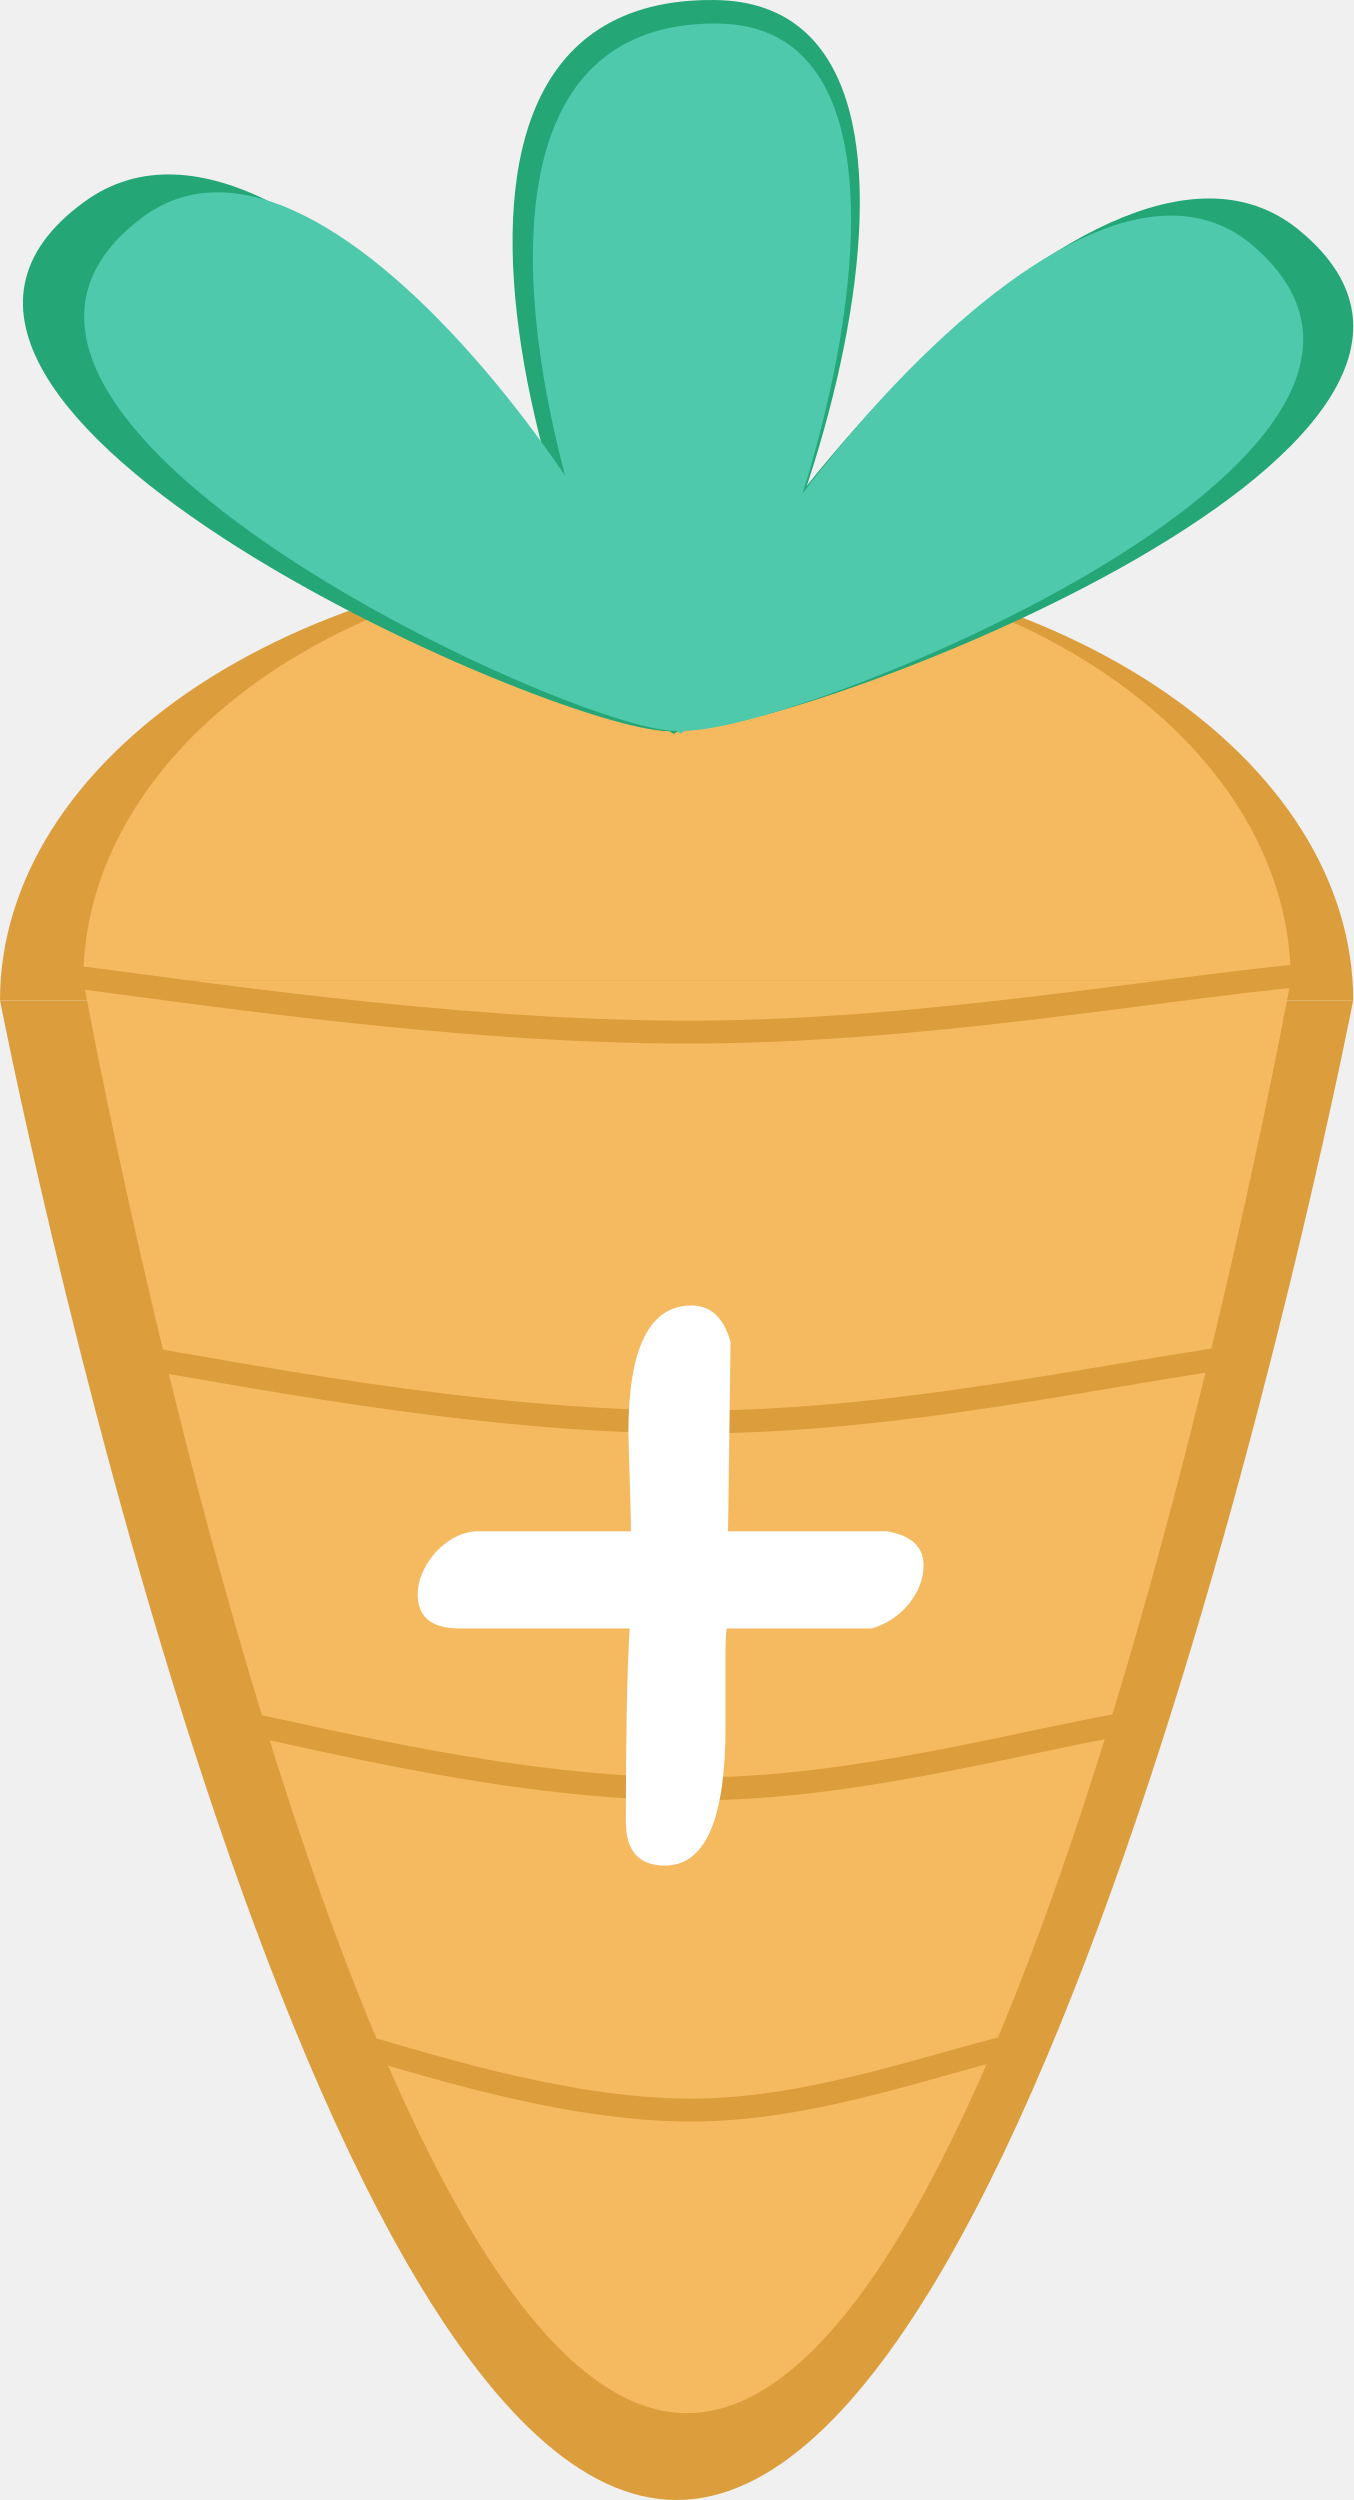
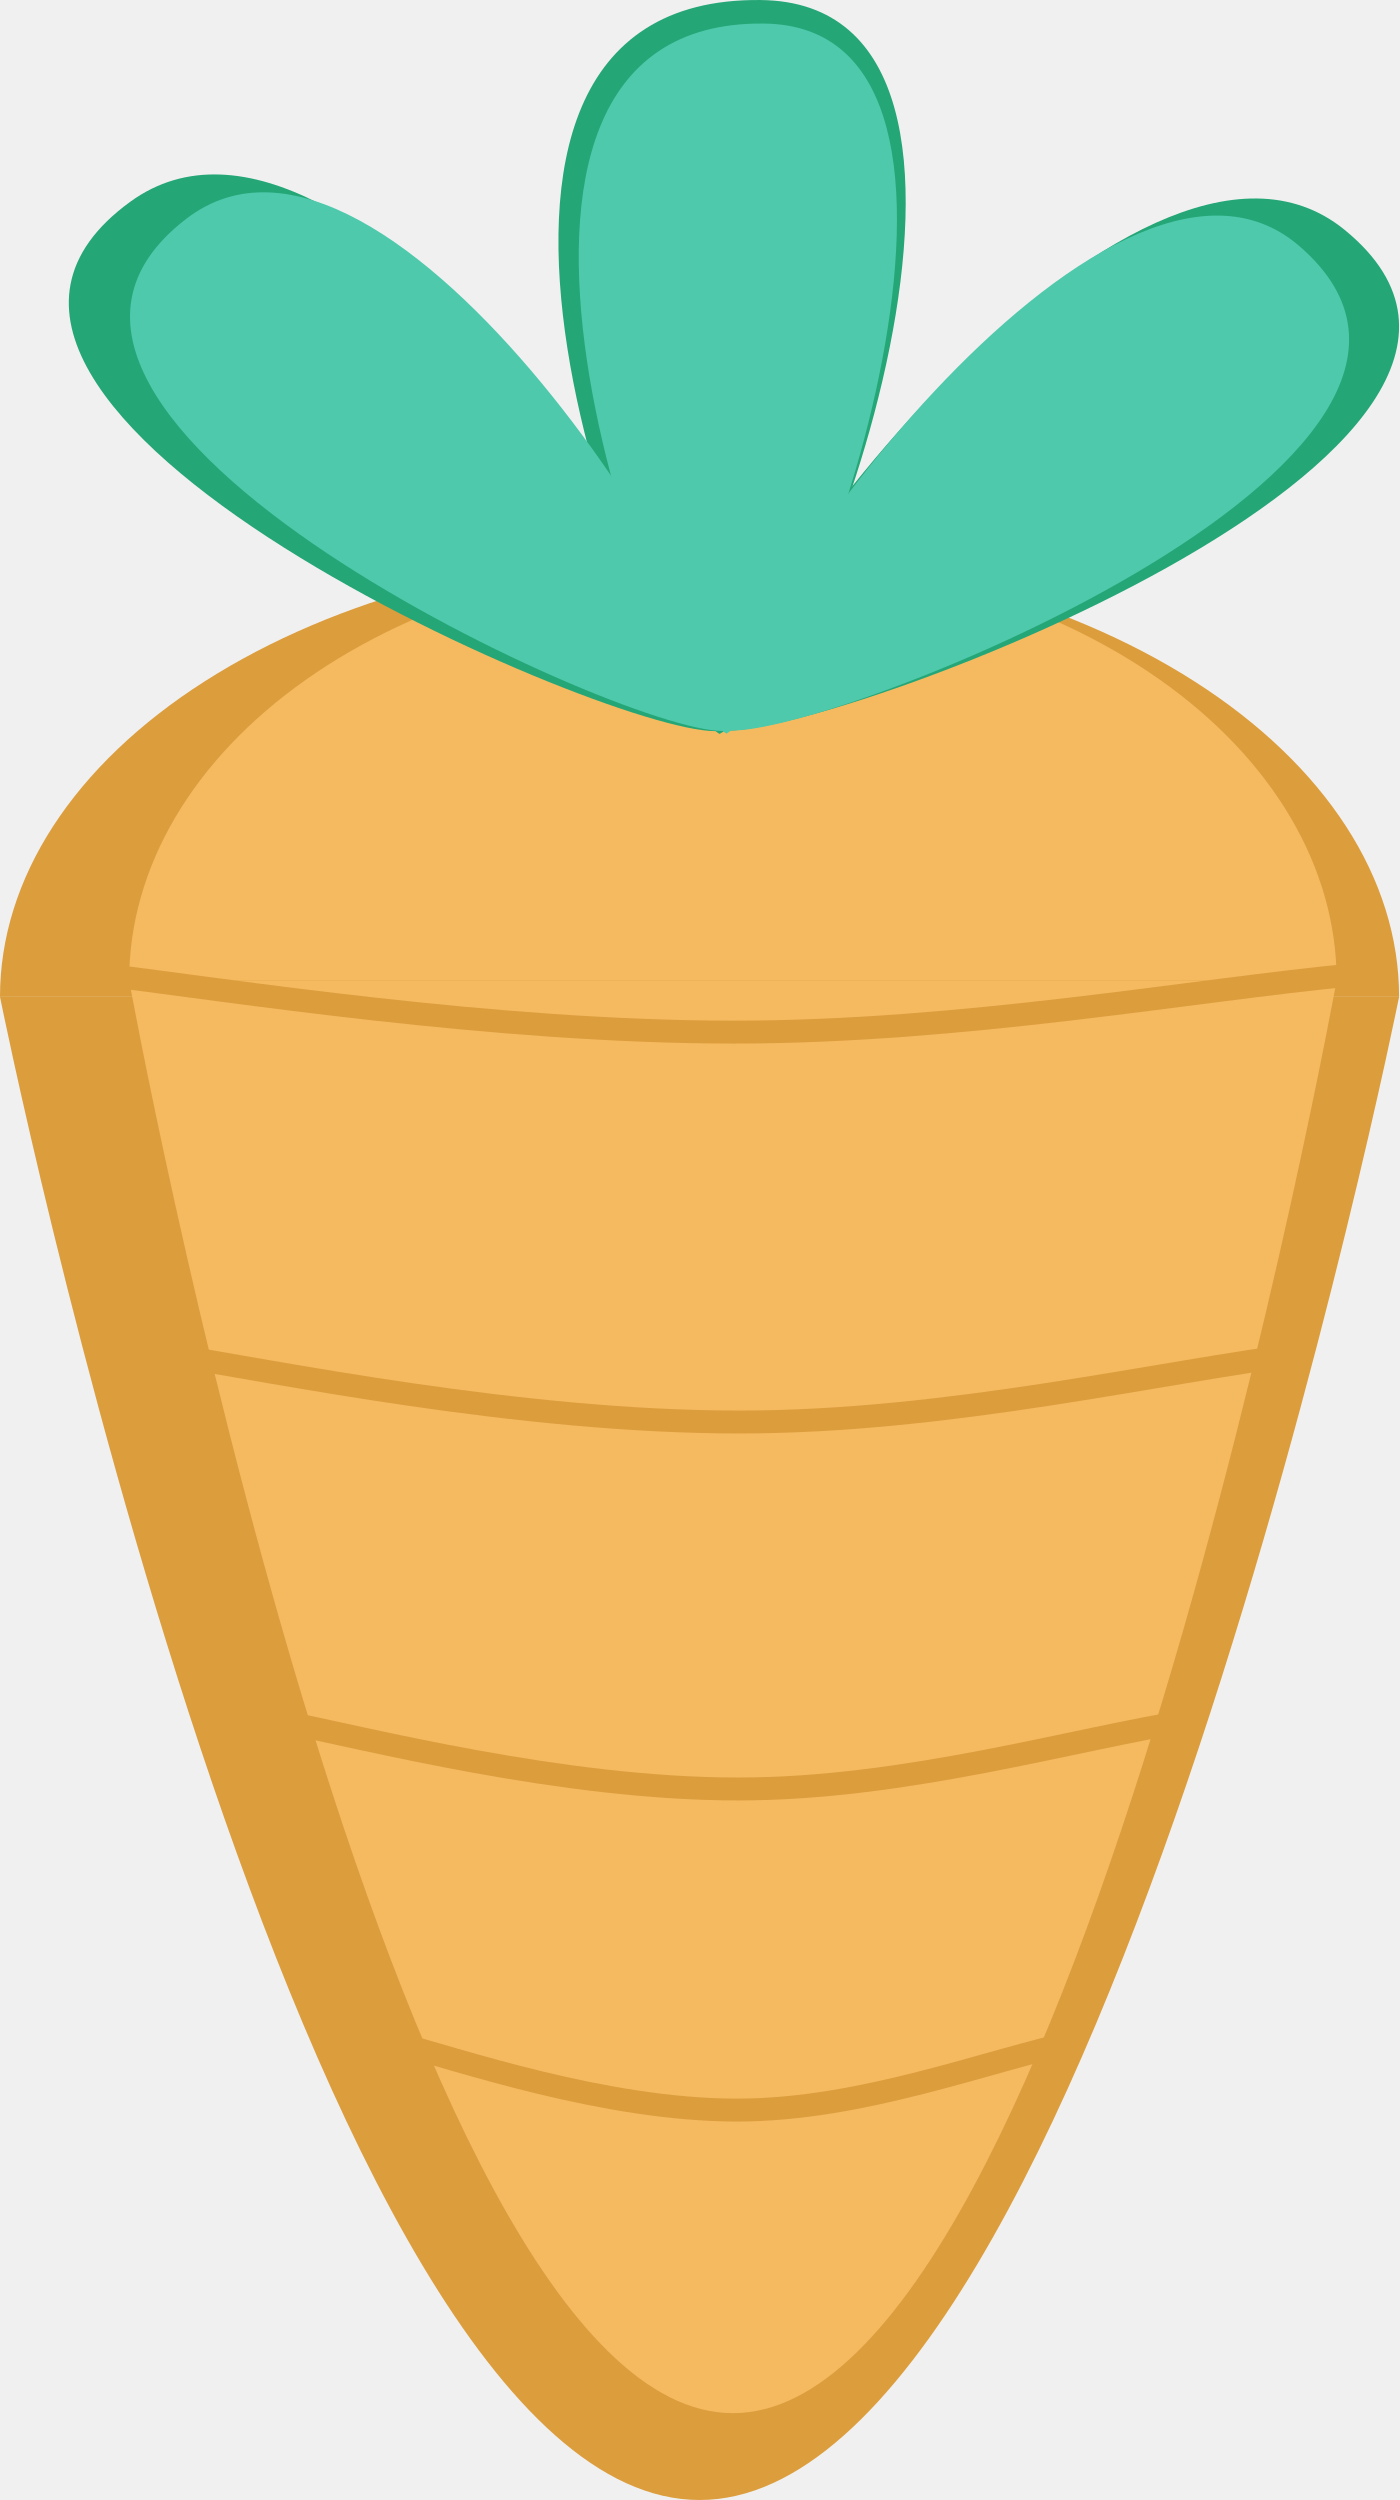
- <svg xmlns="http://www.w3.org/2000/svg" width="59" height="109" viewBox="0 0 59 109" fill="none">
-   <path d="M29.5 109C12.716 109 0 43.617 0 43.617L59 43.617C59 43.617 46.285 109 29.5 109Z" fill="#DC9D3D" />
-   <path d="M59 43.617C59 38.467 55.892 33.529 50.36 29.887C44.827 26.246 37.324 24.2 29.5 24.2C21.676 24.2 14.173 26.246 8.64 29.887C3.108 33.529 1.18137e-06 38.467 0 43.617L59 43.617Z" fill="#DC9D3D" />
-   <path d="M29.954 105.214C14.977 105.214 3.631 42.75 3.631 42.75L56.277 42.75C56.277 42.75 44.931 105.214 29.954 105.214Z" fill="#F5BA60" />
-   <path d="M56.277 42.75C56.277 37.83 53.504 33.112 48.567 29.633C43.63 26.154 36.935 24.2 29.954 24.2C22.973 24.2 16.277 26.154 11.341 29.633C6.404 33.112 3.631 37.83 3.631 42.75L56.277 42.75Z" fill="#F5BA60" />
-   <path d="M2.5 42.5C8 43.167 19.488 45 30 45C40 45 50 43.167 57 42.5" stroke="#DC9D3D" />
-   <path d="M5 59C10.046 59.8 20.585 62 30.229 62C39.404 62 48.578 59.8 55 59" stroke="#DC9D3D" />
-   <path d="M10 75C14.037 75.8 22.468 78 30.183 78C37.523 78 44.862 75.8 50 75" stroke="#DC9D3D" />
-   <path d="M15 89C18.027 89.8 24.351 92 30.138 92C35.642 92 41.147 89.8 45 89" stroke="#DC9D3D" />
-   <path d="M29.396 31.866C25.258 32.343 -8.636 17.747 3.68 8.796C13.318 1.791 30.5 27.81 29.396 31.866Z" fill="#24A677" />
-   <path d="M29.374 32C25.987 30.025 14.476 -0.171 31.158 0.001C44.214 0.135 33.724 29.55 29.374 32Z" fill="#24A677" />
-   <path d="M29.304 31.834C33.401 32.506 68.282 19.546 56.629 10.025C47.51 2.573 28.492 27.731 29.304 31.834Z" fill="#24A677" />
-   <path d="M29.691 31.859C25.899 32.32 -5.161 18.198 6.125 9.537C14.957 2.759 30.703 27.934 29.691 31.859Z" fill="#4EC9AB" />
-   <path d="M29.671 31.988C26.568 30.077 16.019 0.86 31.306 1.027C43.27 1.157 33.657 29.618 29.671 31.988Z" fill="#4EC9AB" />
-   <path d="M29.607 31.827C33.362 32.478 65.327 19.938 54.648 10.726C46.291 3.516 28.863 27.858 29.607 31.827Z" fill="#4EC9AB" />
-   <path d="M20.687 66.765C20.027 66.838 19.44 67.168 18.927 67.755C18.45 68.342 18.212 68.928 18.212 69.515C18.212 70.505 18.817 71 20.027 71H27.452C27.342 72.87 27.287 75.675 27.287 79.415C27.287 80.698 27.855 81.34 28.992 81.34C30.752 81.34 31.632 79.323 31.632 75.29V74.905V72.265C31.632 71.605 31.65 71.183 31.687 71H38.012C38.635 70.817 39.167 70.468 39.607 69.955C40.047 69.405 40.267 68.837 40.267 68.25C40.267 67.443 39.735 66.948 38.672 66.765H31.742L31.852 58.515C31.559 57.452 30.99 56.92 30.147 56.92C28.314 56.92 27.397 58.772 27.397 62.475L27.507 66.325V66.765H20.687Z" fill="white" />
+ <svg xmlns="http://www.w3.org/2000/svg" width="61" height="109" viewBox="0 0 61 109" fill="none">
+   <path d="M30.5 109C13.146 109 0 43.463 0 43.463L61 43.463C61 43.463 47.853 109 30.5 109Z" fill="#DC9D3D" />
+   <path d="M61 43.463C61 38.301 57.787 33.35 52.067 29.701C46.347 26.05 38.589 24 30.5 24C22.411 24 14.653 26.05 8.933 29.701C3.213 33.35 1.22142e-06 38.301 0 43.463L61 43.463Z" fill="#DC9D3D" />
+   <path d="M31.954 105.214C16.977 105.214 5.631 42.75 5.631 42.75L58.277 42.75C58.277 42.75 46.931 105.214 31.954 105.214Z" fill="#F5BA60" />
+   <path d="M58.277 42.75C58.277 37.83 55.504 33.112 50.567 29.633C45.63 26.154 38.935 24.2 31.954 24.2C24.973 24.2 18.277 26.154 13.341 29.633C8.404 33.112 5.631 37.83 5.631 42.75L58.277 42.75Z" fill="#F5BA60" />
+   <path d="M4.5 42.5C10 43.167 21.488 45 32 45C42 45 52 43.167 59 42.5" stroke="#DC9D3D" />
+   <path d="M7 59C12.046 59.8 22.585 62 32.229 62C41.404 62 50.578 59.8 57 59" stroke="#DC9D3D" />
+   <path d="M12 75C16.037 75.8 24.468 78 32.184 78C39.523 78 46.862 75.8 52 75" stroke="#DC9D3D" />
+   <path d="M17 89C20.027 89.8 26.351 92 32.138 92C37.642 92 43.147 89.8 47 89" stroke="#DC9D3D" />
+   <path d="M31.396 31.866C27.258 32.343 -6.636 17.747 5.68 8.796C15.318 1.791 32.5 27.81 31.396 31.866Z" fill="#24A677" />
+   <path d="M31.374 32C27.987 30.025 16.476 -0.171 33.158 0.001C46.214 0.135 35.724 29.55 31.374 32Z" fill="#24A677" />
+   <path d="M31.304 31.834C35.401 32.506 70.282 19.546 58.629 10.025C49.51 2.573 30.492 27.731 31.304 31.834Z" fill="#24A677" />
+   <path d="M31.691 31.859C27.899 32.32 -3.161 18.198 8.125 9.537C16.957 2.759 32.703 27.934 31.691 31.859Z" fill="#4EC9AB" />
+   <path d="M31.671 31.988C28.568 30.077 18.019 0.86 33.306 1.027C45.27 1.157 35.657 29.618 31.671 31.988Z" fill="#4EC9AB" />
+   <path d="M31.607 31.827C35.362 32.478 67.327 19.938 56.648 10.726C48.291 3.516 30.863 27.858 31.607 31.827Z" fill="#4EC9AB" />
</svg>
